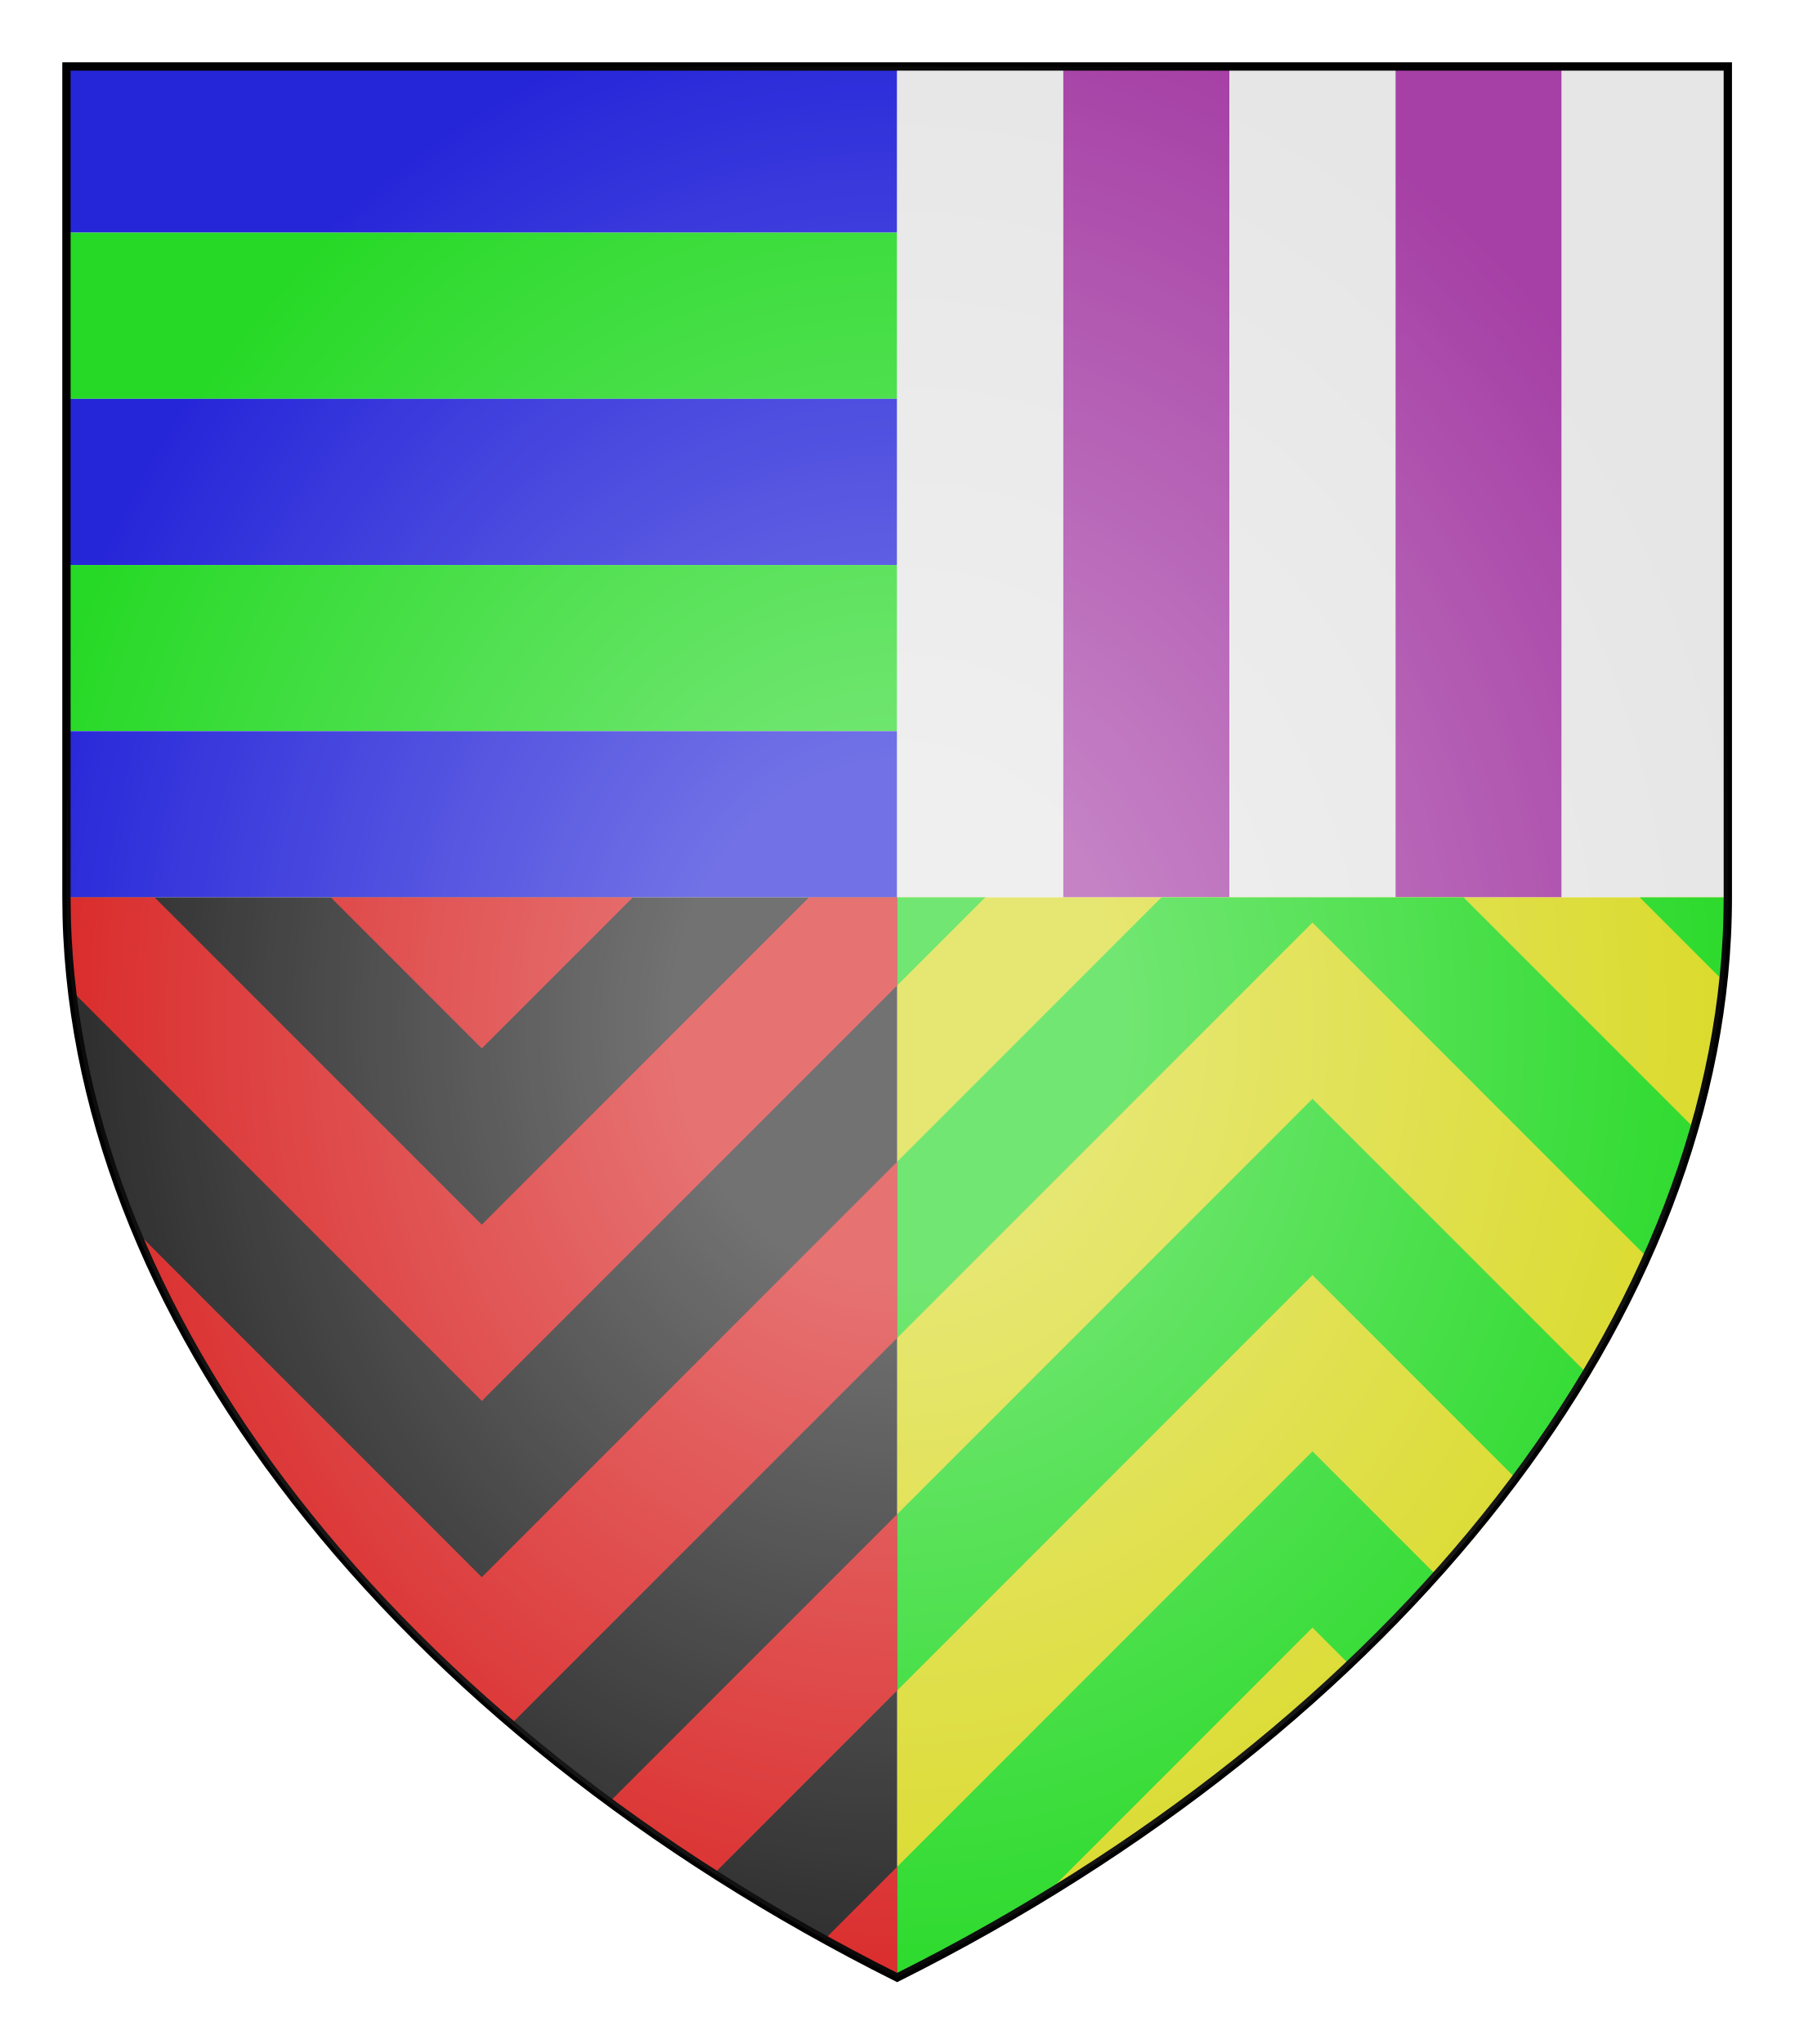
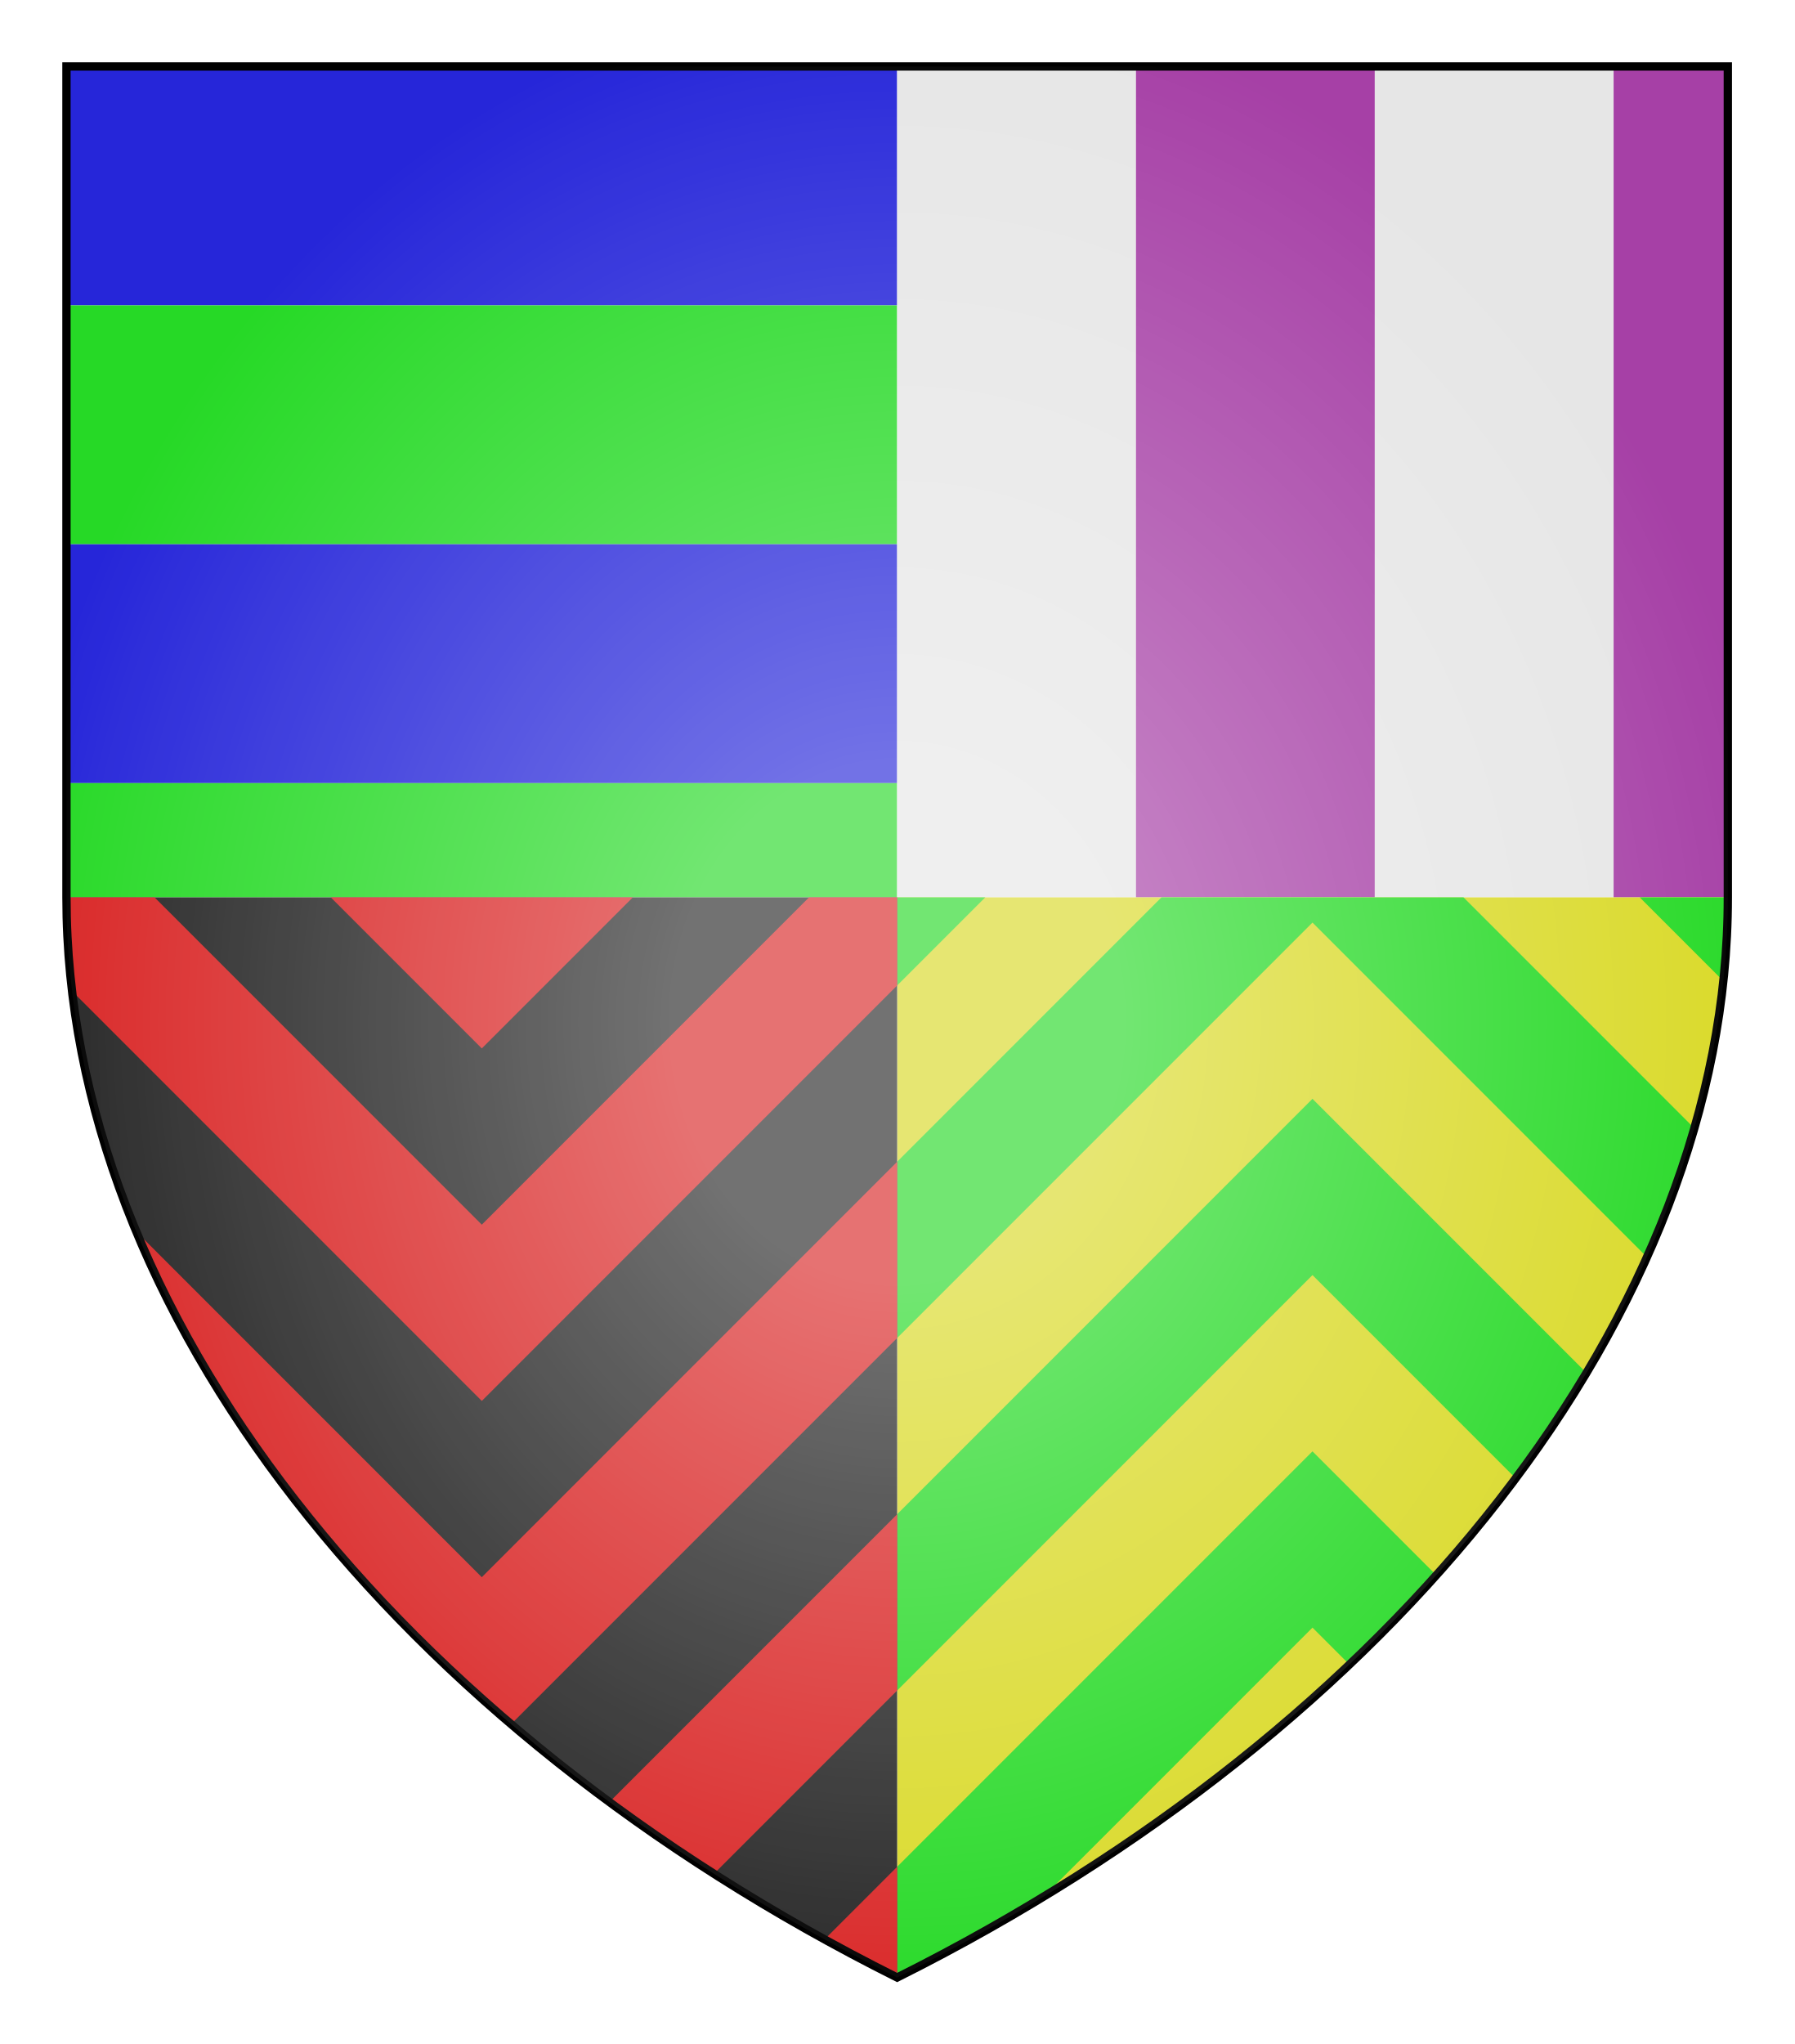
<svg xmlns="http://www.w3.org/2000/svg" height="246.0" width="216.0">
  <defs>
    <clipPath id="contour">
      <path d="M 8.0,8.0 L 208.0,8.0 L 208.0,108.0 C 208.0,158.0 168.0,208.0 108.0,238.0 C 48.0,208.0 8.0,158.0 8.0,108.0 L 8.0,8.0 Z" />
    </clipPath>
    <radialGradient id="lighting">
      <stop offset="25%" stop-color="white" stop-opacity="35%" />
      <stop offset="100%" stop-color="white" stop-opacity="0%" />
    </radialGradient>
  </defs>
  <g>
-     <path d="M 8.0,8.0 L 8.0,28.0 L 108.0,28.0 L 108.0,8.0 L 8.0,8.0 Z" style="fill: rgb(38, 38, 217); stroke-width: 1px; stroke: none;" />
-     <path d="M 8.0,28.0 L 8.0,48.0 L 108.0,48.0 L 108.0,28.0 L 8.0,28.0 Z" style="fill: rgb(38, 217, 38); stroke-width: 1px; stroke: none;" />
-     <path d="M 8.0,48.0 L 8.0,68.0 L 108.0,68.0 L 108.0,48.0 L 8.0,48.0 Z" style="fill: rgb(38, 38, 217); stroke-width: 1px; stroke: none;" />
-     <path d="M 8.0,68.0 L 8.0,88.0 L 108.0,88.0 L 108.0,68.0 L 8.0,68.0 Z" style="fill: rgb(38, 217, 38); stroke-width: 1px; stroke: none;" />
-     <path d="M 8.0,88.0 L 8.0,108.0 L 108.0,108.0 L 108.0,88.0 L 8.0,88.0 Z" style="fill: rgb(38, 38, 217); stroke-width: 1px; stroke: none;" />
-     <path d="M 108.0,8.0 L 108.0,108.0 L 128.0,108.0 L 128.0,8.0 L 108.0,8.0 Z" style="fill: rgb(230, 230, 230); stroke-width: 1px; stroke: none;" />
-     <path d="M 128.0,8.0 L 128.0,108.0 L 148.0,108.0 L 148.0,8.0 L 128.0,8.0 Z" style="fill: rgb(166, 64, 166); stroke-width: 1px; stroke: none;" />
-     <path d="M 148.0,8.0 L 148.0,108.0 L 168.0,108.0 L 168.0,8.0 L 148.0,8.0 Z" style="fill: rgb(230, 230, 230); stroke-width: 1px; stroke: none;" />
-     <path d="M 168.0,8.0 L 168.0,108.0 L 188.0,108.0 L 188.0,8.0 L 168.0,8.0 Z" style="fill: rgb(166, 64, 166); stroke-width: 1px; stroke: none;" />
-     <path d="M 188.0,8.0 L 188.0,108.0 L 208.0,108.0 L 208.0,8.0 L 188.0,8.0 Z" style="fill: rgb(230, 230, 230); stroke-width: 1px; stroke: none;" />
+     <path d="M 8.0,8.0 L 8.0,36.75 L 108.0,36.75 L 108.0,8.0 L 8.0,8.0 Z" style="fill: rgb(38, 38, 217); stroke-width: 1px; stroke: none;" />
+     <path d="M 8.0,36.75 L 8.0,65.5 L 108.0,65.5 L 108.0,36.75 L 8.0,36.75 Z" style="fill: rgb(38, 217, 38); stroke-width: 1px; stroke: none;" />
+     <path d="M 8.0,65.5 L 8.0,94.25 L 108.0,94.25 L 108.0,65.5 L 8.0,65.5 Z" style="fill: rgb(38, 38, 217); stroke-width: 1px; stroke: none;" />
+     <path d="M 8.0,94.25 L 8.0,108.0 L 108.0,108.0 L 108.0,94.25 L 8.0,94.25 Z" style="fill: rgb(38, 217, 38); stroke-width: 1px; stroke: none;" />
+     <path d="M 108.0,8.0 L 108.0,108.0 L 136.75,108.0 L 136.75,8.0 L 108.0,8.0 Z" style="fill: rgb(230, 230, 230); stroke-width: 1px; stroke: none;" />
+     <path d="M 136.75,8.0 L 136.75,108.0 L 165.5,108.0 L 165.5,8.0 L 136.75,8.0 Z" style="fill: rgb(166, 64, 166); stroke-width: 1px; stroke: none;" />
+     <path d="M 165.5,8.0 L 165.5,108.0 L 194.25,108.0 L 194.25,8.0 L 165.5,8.0 Z" style="fill: rgb(230, 230, 230); stroke-width: 1px; stroke: none;" />
+     <path d="M 194.25,8.0 L 194.25,108.0 L 208.0,108.0 L 208.0,8.0 L 194.25,8.0 Z" style="fill: rgb(166, 64, 166); stroke-width: 1px; stroke: none;" />
    <path d="M 108.0,108.0 L 108.0,238.0 C 168.0,208.0 208.0,158.0 208.0,108.0 L 108.0,108.0 Z" style="fill: rgb(217, 217, 38); stroke-width: 1px; stroke: none;" />
    <path d="M 197.393,108.0 L 207.464,118.071 L 207.464,118.071 C 207.819,114.718 208.0,111.359 208.0,108.0 L 197.393,108.0 Z" style="fill: rgb(38, 217, 38); stroke-width: 1px; stroke: none;" />
    <path d="M 108.0,108.0 L 108.0,118.607 L 118.607,108.0 L 197.393,108.0 Z" style="fill: rgb(38, 217, 38); stroke-width: 1px; stroke: none;" />
    <path d="M 139.82,108.0 L 108.0,139.82 L 108.0,161.033 L 158.0,111.033 L 198.267,151.3 L 198.267,151.3 C 200.559,146.188 202.469,141.01 203.971,135.791 L 203.971,135.791 L 176.18,108.0 L 139.82,108.0 Z" style="fill: rgb(38, 217, 38); stroke-width: 1px; stroke: none;" />
    <path d="M 158.0,132.246 L 108.0,182.246 L 108.0,203.459 L 158.0,153.459 L 182.463,177.923 L 182.463,177.923 C 185.564,173.768 188.409,169.532 190.984,165.23 L 190.984,165.23 L 158.0,132.246 L 158.0,132.246 Z" style="fill: rgb(38, 217, 38); stroke-width: 1px; stroke: none;" />
    <path d="M 158.0,174.673 L 108.0,224.673 L 108.0,238.0 C 114.078,234.961 119.951,231.717 125.598,228.288 L 125.598,228.288 L 158.0,195.886 L 162.449,200.335 L 162.449,200.335 C 166.131,196.839 169.621,193.25 172.909,189.581 L 172.909,189.581 L 158.0,174.673 L 158.0,174.673 Z" style="fill: rgb(38, 217, 38); stroke-width: 1px; stroke: none;" />
    <path d="M 8.0,108.0 C 8.0,158.0 48.0,208.0 108.0,238.0 L 108.0,108.0 L 8.0,108.0 Z" style="fill: rgb(38, 38, 38); stroke-width: 1px; stroke: none;" />
    <path d="M 39.82,108.0 L 58.0,126.18 L 76.18,108.0 L 39.82,108.0 Z" style="fill: rgb(217, 38, 38); stroke-width: 1px; stroke: none;" />
    <path d="M 8.0,108.0 C 8.0,111.762 8.226,115.524 8.671,119.277 L 8.671,119.277 L 58.0,168.607 L 108.0,118.607 L 108.0,108.0 L 97.393,108.0 L 58.0,147.393 L 18.607,108.0 L 8.0,108.0 Z" style="fill: rgb(217, 38, 38); stroke-width: 1px; stroke: none;" />
    <path d="M 108.0,139.82 L 58.0,189.82 L 16.403,148.222 L 16.403,148.222 C 25.301,169.605 40.912,189.937 61.527,207.506 L 61.527,207.506 L 108.0,161.033 L 108.0,139.82 L 108.0,139.82 Z" style="fill: rgb(217, 38, 38); stroke-width: 1px; stroke: none;" />
    <path d="M 108.0,182.246 L 73.362,216.884 L 73.362,216.884 C 77.407,219.864 81.605,222.744 85.946,225.514 L 85.946,225.514 L 108.0,203.459 L 108.0,182.246 L 108.0,182.246 Z" style="fill: rgb(217, 38, 38); stroke-width: 1px; stroke: none;" />
    <path d="M 108.0,224.673 L 99.261,233.412 L 99.261,233.412 C 102.123,234.989 105.037,236.519 108.0,238.0 L 108.0,224.673 L 108.0,224.673 Z" style="fill: rgb(217, 38, 38); stroke-width: 1px; stroke: none;" />
    <path d="M 8.0,8.0 L 208.0,8.0 L 208.0,108.0 C 208.0,158.0 168.0,208.0 108.0,238.0 C 48.0,208.0 8.0,158.0 8.0,108.0 L 8.0,8.0 Z" style="fill: none; stroke-width: 1px; stroke: rgb(0, 0, 0);" />
  </g>
  <rect clip-path="url(#contour)" fill="url(#lighting)" height="246.0" width="216.0" x="0.0" y="0.0" />
</svg>
